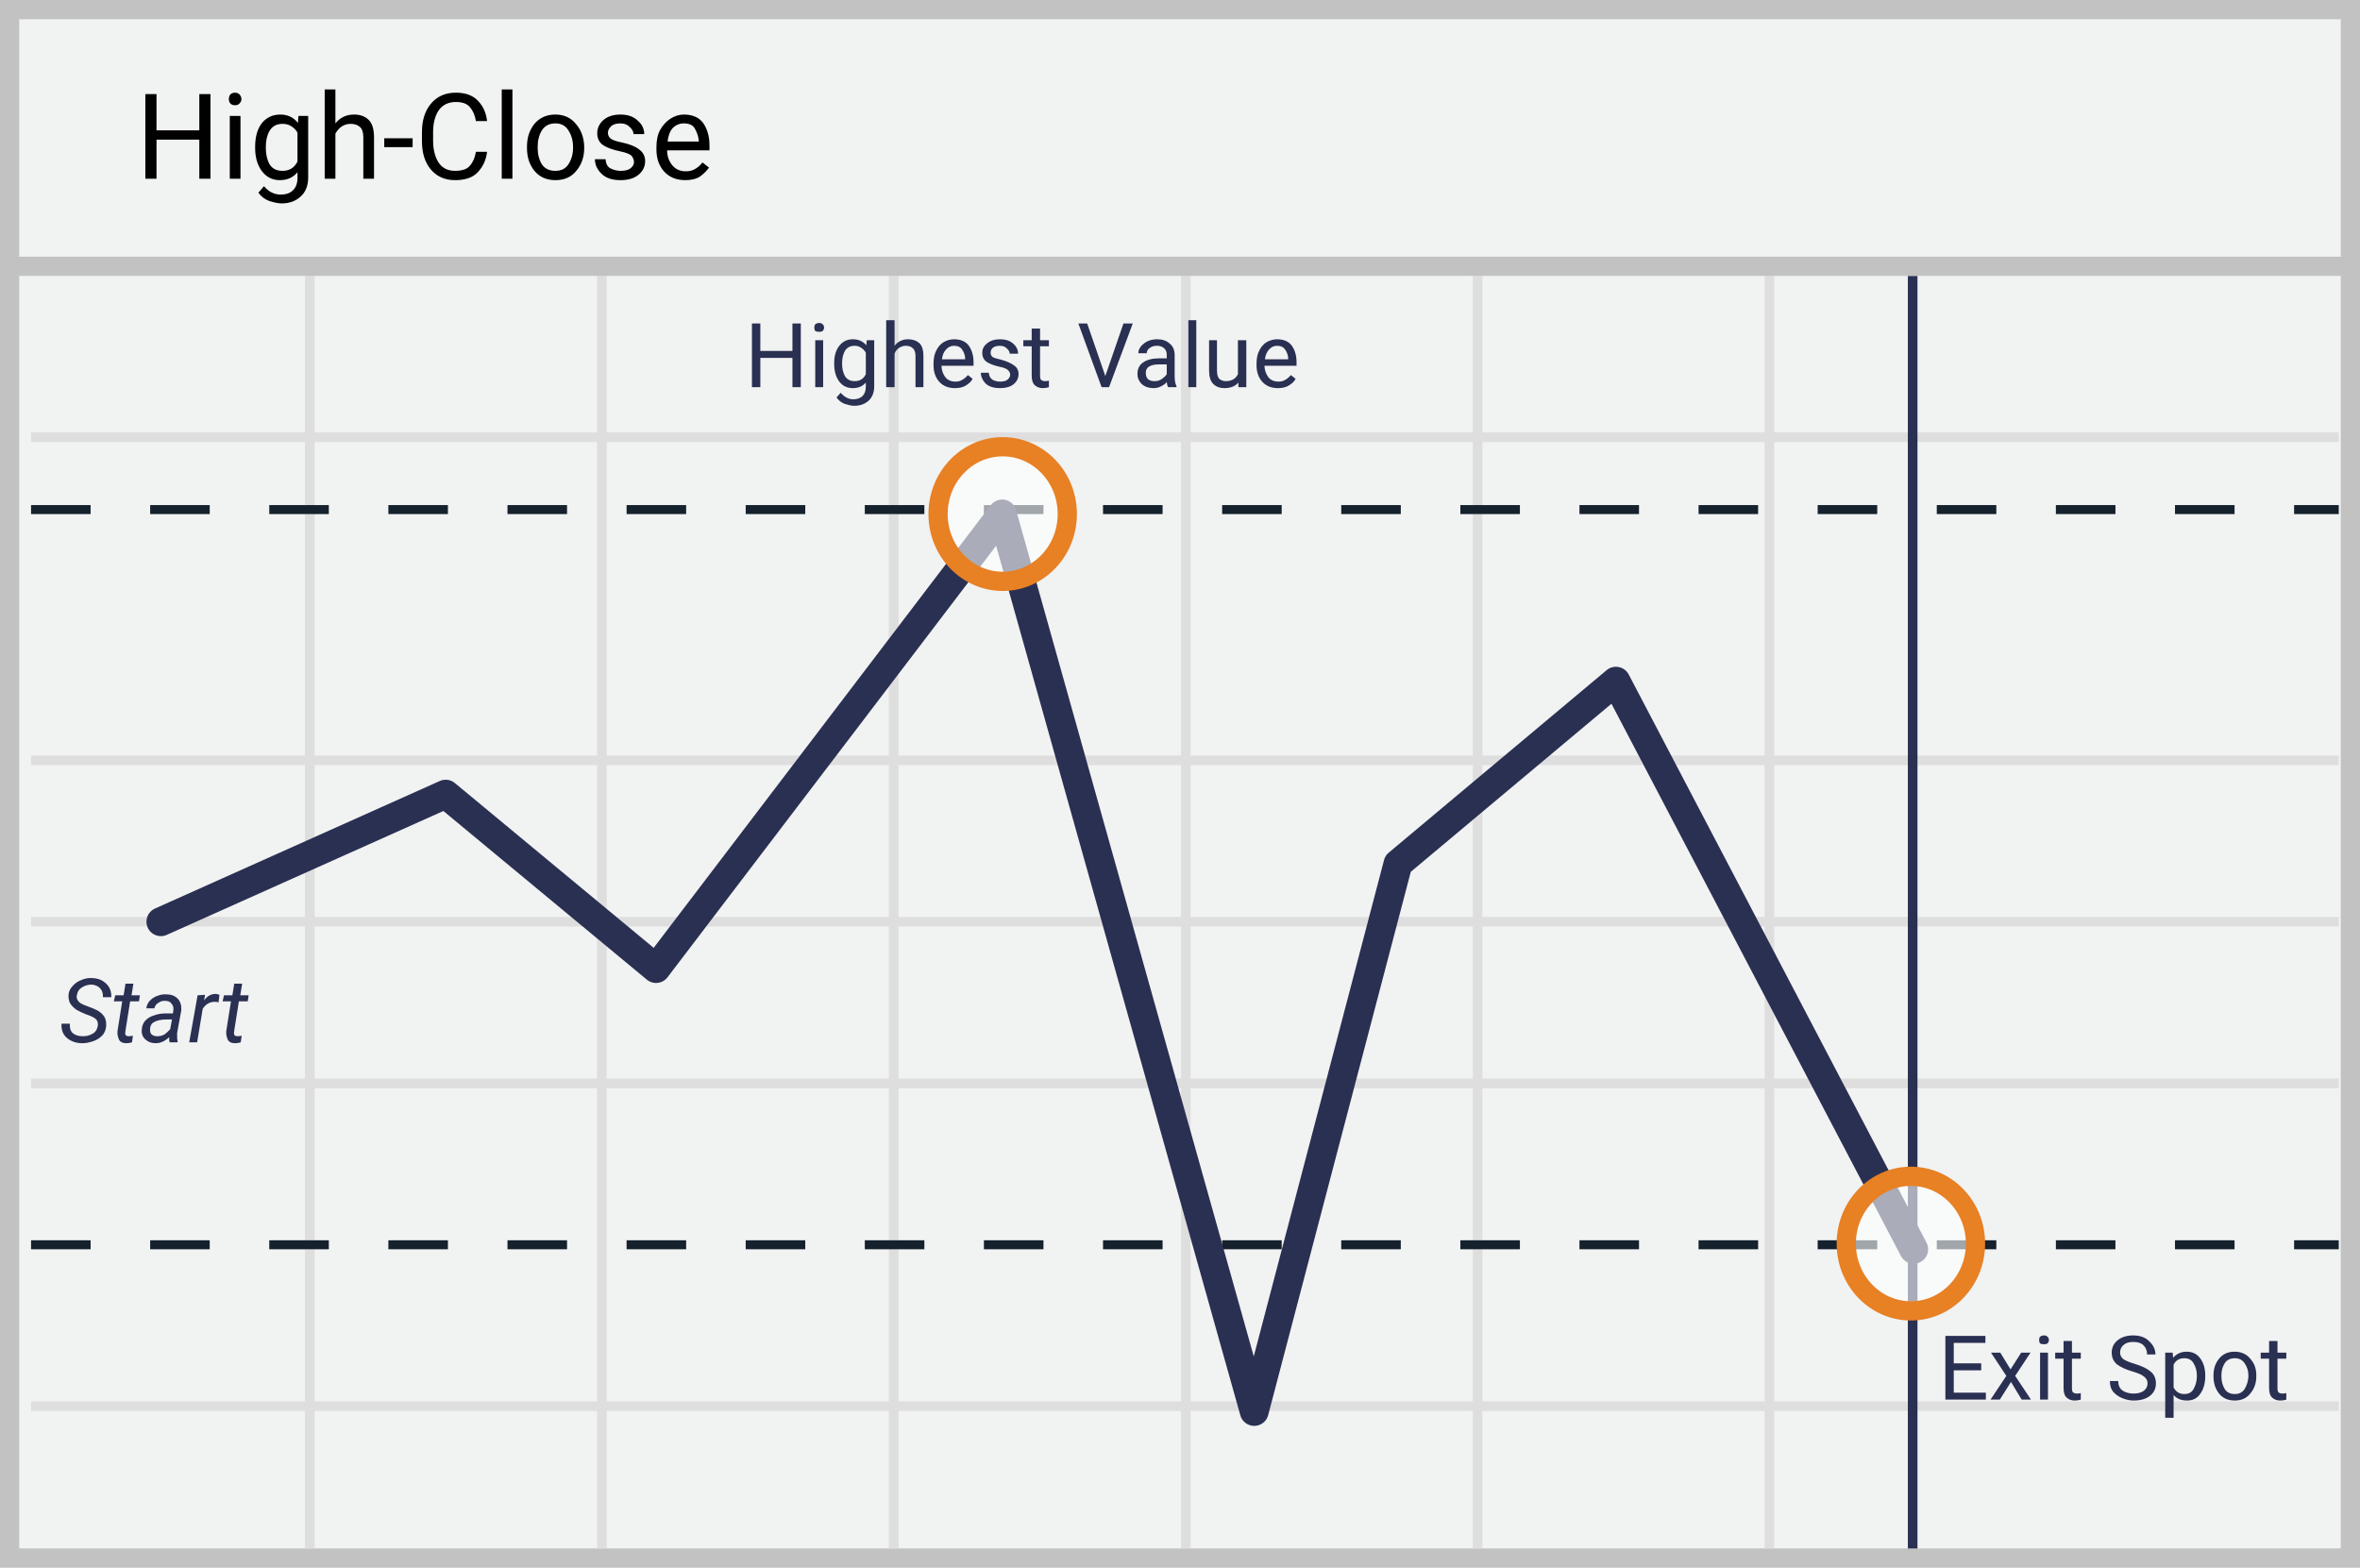
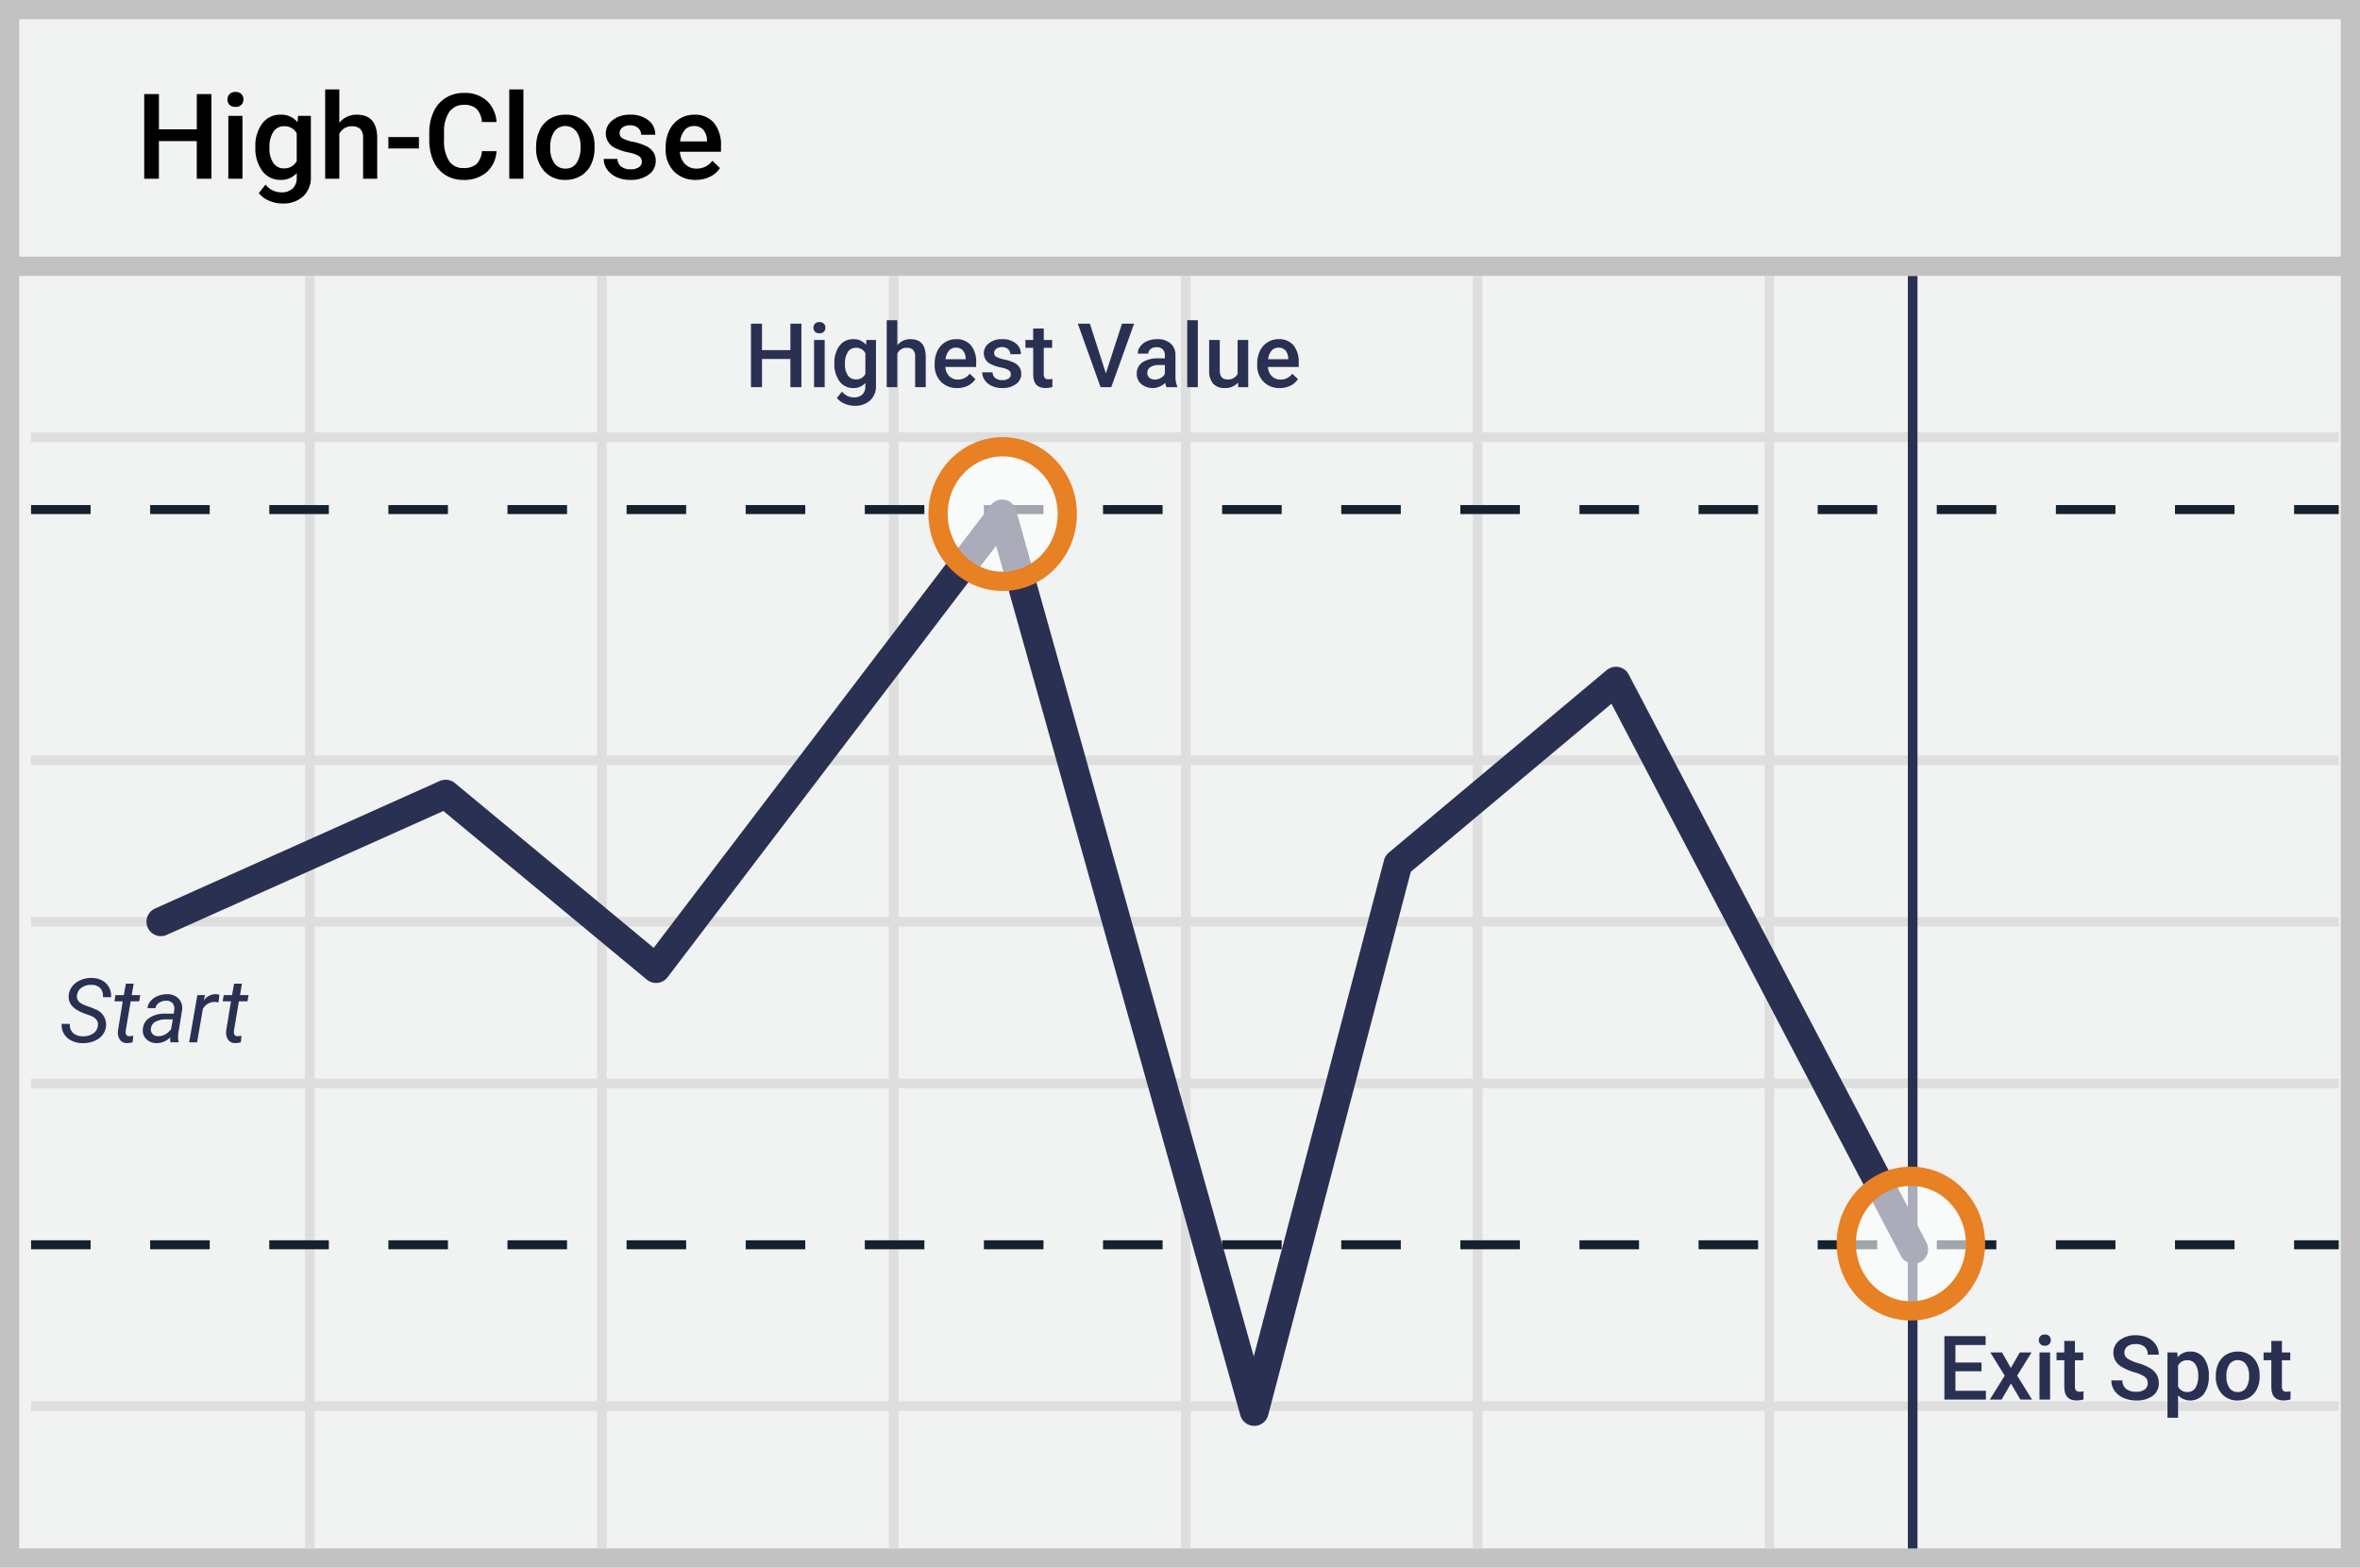
<svg xmlns="http://www.w3.org/2000/svg" id="Layer_1" data-name="Layer 1" viewBox="0 0 79.256 52.646">
  <defs>
-     <style>.cls-1{fill:#f1f2f2;stroke:#c2c2c2}.cls-1,.cls-14{stroke-width:.646px}.cls-14,.cls-2,.cls-4,.cls-7{fill:none}.cls-2{stroke:#dfdede}.cls-2,.cls-4{stroke-width:.323px}.cls-3{fill:#d8d8d8;stroke:#15212d;stroke-width:.302px;stroke-dasharray:2}.cls-4,.cls-7{stroke:#2a3052;stroke-linejoin:round}.cls-10,.cls-5,.cls-6,.cls-8{isolation:isolate}.cls-6{font-size:4px}.cls-10,.cls-6{font-family:Roboto-Medium,Roboto}.cls-7{stroke-linecap:round;stroke-width:.969px}.cls-10,.cls-8{font-size:3px;fill:#2a3052}.cls-8{font-family:Roboto-Italic,Roboto;font-style:italic}.cls-9{letter-spacing:.024em}.cls-11{letter-spacing:-.022em}.cls-12{opacity:.6}.cls-13{fill:#fff}.cls-14{stroke:#e88024}</style>
+     <style>.cls-1{fill:#f1f2f2;stroke:#c2c2c2}.cls-1,.cls-9{stroke-width:.646px}.cls-2,.cls-4,.cls-5,.cls-9{fill:none}.cls-2{stroke:#dfdede}.cls-2,.cls-4{stroke-width:.323px}.cls-3{fill:#d8d8d8;stroke:#15212d;stroke-width:.302px;stroke-dasharray:2}.cls-4,.cls-5{stroke:#2a3052;stroke-linejoin:round}.cls-5{stroke-linecap:round;stroke-width:.969px}.cls-6{fill:#2a3052}.cls-7{opacity:.6}.cls-8{fill:#fff}.cls-9{stroke:#e88024}</style>
  </defs>
-   <g id="Artboard-2">
-     <g id="ends-outside-edited-copy">
+   <g id="Outlined">
+     <g id="high-close">
      <path id="Shape" class="cls-1" d="M.323.323h78.61v52H.323v-52z" />
      <path id="Shape-2" data-name="Shape" class="cls-2" d="M2.04 15.68h77.5M2.04 26.53h77.5M2.04 37.38h77.5M2.04 48.22h77.5M11.4 10.26V53m9.81-42.74V53m9.8-42.74V53m9.81-42.74V53m9.8-42.74V53m9.8-42.74V53M2.04 31.95h77.5" transform="translate(-.997 -.997)" />
      <path id="Shape-3" data-name="Shape" class="cls-3" d="M2.04 18.11h77.5" transform="translate(-.997 -.997)" />
      <path id="Path" class="cls-4" d="M65.23 10.26V53" transform="translate(-.997 -.997)" />
      <path id="Path-2" data-name="Path" class="cls-3" d="M2.04 42.8h77.5" transform="translate(-.997 -.997)" />
      <path id="Shape-4" data-name="Shape" class="cls-1" d="M1.48 9.94H80.1" transform="translate(-.997 -.997)" />
-       <g id="Close-High" class="cls-5">
-         <text class="cls-6" transform="translate(4.553 6.003)">High-Close</text>
+       <path id="High-Close-2" data-name="High-Close" d="M8.097 7h-.492V5.736H6.333V7H5.84V4.156h.494V5.34h1.272V4.156h.492zM9.14 7h-.475V4.887h.475zm-.504-2.662a.252.252 0 0 1 .07-.182.262.262 0 0 1 .198-.072.265.265 0 0 1 .199.072.25.25 0 0 1 .07.182.244.244 0 0 1-.07.179.267.267 0 0 1-.2.07.264.264 0 0 1-.198-.07.246.246 0 0 1-.07-.18zm.937 1.59a1.236 1.236 0 0 1 .232-.786.743.743 0 0 1 .614-.294.696.696 0 0 1 .569.252l.021-.213h.428v2.049a.852.852 0 0 1-.259.656.986.986 0 0 1-.698.24 1.125 1.125 0 0 1-.454-.097.807.807 0 0 1-.337-.253l.224-.285a.678.678 0 0 0 .54.26.524.524 0 0 0 .372-.128.49.49 0 0 0 .137-.376v-.142a.699.699 0 0 1-.547.228.741.741 0 0 1-.606-.295 1.276 1.276 0 0 1-.236-.816zm.473.04a.85.85 0 0 0 .13.502.418.418 0 0 0 .36.182.457.457 0 0 0 .426-.246v-.93a.45.45 0 0 0-.422-.24.42.42 0 0 0-.364.186.953.953 0 0 0-.13.547zm2.346-.85a.743.743 0 0 1 .588-.27q.676 0 .685.771V7h-.474V5.637a.417.417 0 0 0-.095-.31.387.387 0 0 0-.278-.09.457.457 0 0 0-.426.253V7h-.475V4h.475zm2.674.864H14.04V5.6h1.026zm2.607.092a1.027 1.027 0 0 1-.336.71 1.145 1.145 0 0 1-.78.255 1.109 1.109 0 0 1-.598-.161 1.058 1.058 0 0 1-.4-.458 1.653 1.653 0 0 1-.146-.69v-.265a1.665 1.665 0 0 1 .143-.71 1.074 1.074 0 0 1 .409-.472 1.141 1.141 0 0 1 .616-.166 1.097 1.097 0 0 1 .758.256 1.069 1.069 0 0 1 .334.723h-.492a.702.702 0 0 0-.179-.443.59.59 0 0 0-.42-.135.577.577 0 0 0-.496.235 1.175 1.175 0 0 0-.177.69v.252a1.247 1.247 0 0 0 .165.703.548.548 0 0 0 .484.243.639.639 0 0 0 .437-.131.682.682 0 0 0 .186-.436zm.9.926H18.1V4h.474zm.428-1.076a1.246 1.246 0 0 1 .123-.56.899.899 0 0 1 .346-.383.974.974 0 0 1 .512-.133.923.923 0 0 1 .694.275 1.083 1.083 0 0 1 .288.73l.002.112a1.257 1.257 0 0 1-.12.558.888.888 0 0 1-.344.381.981.981 0 0 1-.516.135.917.917 0 0 1-.716-.298 1.14 1.14 0 0 1-.27-.794zm.475.04a.852.852 0 0 0 .135.512.438.438 0 0 0 .375.184.433.433 0 0 0 .374-.187.94.94 0 0 0 .133-.55.84.84 0 0 0-.137-.507.464.464 0 0 0-.744-.003.923.923 0 0 0-.136.552zm3.076.462a.215.215 0 0 0-.105-.194 1.111 1.111 0 0 0-.346-.117 1.782 1.782 0 0 1-.405-.129.54.54 0 0 1-.355-.498.563.563 0 0 1 .23-.457.911.911 0 0 1 .586-.183.948.948 0 0 1 .613.187.595.595 0 0 1 .233.487h-.474a.292.292 0 0 0-.102-.228.39.39 0 0 0-.27-.09.42.42 0 0 0-.254.071.228.228 0 0 0-.099.194.192.192 0 0 0 .092.17 1.262 1.262 0 0 0 .37.122 1.757 1.757 0 0 1 .44.146.62.62 0 0 1 .236.204.52.52 0 0 1 .077.29.55.55 0 0 1-.237.461 1.008 1.008 0 0 1-.619.177 1.093 1.093 0 0 1-.463-.094.762.762 0 0 1-.316-.257.61.61 0 0 1-.113-.354h.46a.334.334 0 0 0 .128.259.493.493 0 0 0 .31.09.48.48 0 0 0 .285-.07.22.22 0 0 0 .098-.187zm1.81.613a.982.982 0 0 1-.73-.284 1.03 1.03 0 0 1-.281-.757v-.059a1.268 1.268 0 0 1 .122-.565.93.93 0 0 1 .343-.388.906.906 0 0 1 .492-.138.83.83 0 0 1 .667.275 1.164 1.164 0 0 1 .235.78v.19h-1.38a.635.635 0 0 0 .174.415.525.525 0 0 0 .386.152.643.643 0 0 0 .531-.264l.256.245a.854.854 0 0 1-.339.294 1.06 1.06 0 0 1-.476.104zm-.056-1.81a.4.4 0 0 0-.316.136.709.709 0 0 0-.153.381h.904v-.035a.577.577 0 0 0-.127-.36.397.397 0 0 0-.308-.122z" transform="translate(-.997 -.997)" />
+       <path id="Shape-5" data-name="Shape" class="cls-5" d="M5.403 30.953l9.564-4.283 7.065 5.856L33.657 17.26l8.464 30.14 4.828-18.394 7.319-6.13 10 19.078" />
+       <path id="Start" class="cls-6" d="M4.285 35.45q.032-.234-.243-.342l-.254-.092-.085-.037q-.428-.195-.4-.548a.573.573 0 0 1 .122-.313.692.692 0 0 1 .283-.21.91.91 0 0 1 .376-.07.75.75 0 0 1 .345.086.555.555 0 0 1 .23.23.625.625 0 0 1 .071.331l-.277-.001a.38.38 0 0 0-.088-.304.394.394 0 0 0-.293-.11.546.546 0 0 0-.335.093.366.366 0 0 0-.156.264q-.029.218.269.33l.218.078.11.047a.551.551 0 0 1 .382.566.565.565 0 0 1-.122.31.68.68 0 0 1-.286.204.987.987 0 0 1-.389.067.814.814 0 0 1-.367-.085.599.599 0 0 1-.253-.231.577.577 0 0 1-.076-.333l.276.002a.363.363 0 0 0 .103.302.465.465 0 0 0 .329.115.587.587 0 0 0 .35-.092.36.36 0 0 0 .16-.256zm1.202-1.419l-.067.384h.288l-.036.21h-.287l-.166.985a.344.344 0 0 0-.001.07.112.112 0 0 0 .124.115.759.759 0 0 0 .13-.015l-.021.221a.721.721 0 0 1-.194.027.277.277 0 0 1-.237-.117.45.45 0 0 1-.061-.305l.16-.981h-.28l.037-.21h.28l.068-.384zM6.722 36a.355.355 0 0 1-.01-.084l.004-.083a.65.65 0 0 1-.463.196.474.474 0 0 1-.34-.132.401.401 0 0 1-.12-.325.488.488 0 0 1 .22-.393.938.938 0 0 1 .542-.141l.277.001.018-.126a.29.29 0 0 0-.055-.225.265.265 0 0 0-.21-.085.409.409 0 0 0-.24.066.284.284 0 0 0-.128.184l-.267.001a.425.425 0 0 1 .109-.246.63.63 0 0 1 .244-.167.79.79 0 0 1 .31-.057.525.525 0 0 1 .385.15.466.466 0 0 1 .115.383l-.129.786-.007.112a.553.553 0 0 0 .018.16L6.992 36zm-.416-.205a.462.462 0 0 0 .241-.06.61.61 0 0 0 .196-.177l.057-.327-.2-.001a.76.76 0 0 0-.385.079.291.291 0 0 0-.15.224.227.227 0 0 0 .051.185.248.248 0 0 0 .19.077zm2.03-1.138l-.124-.013a.454.454 0 0 0-.401.23L7.616 36H7.35l.275-1.585.256-.001-.04.184a.474.474 0 0 1 .398-.215.486.486 0 0 1 .126.022zm.787-.626l-.067.384h.288l-.036.21H9.02l-.166.985a.343.343 0 0 0-.001.07.112.112 0 0 0 .124.115.759.759 0 0 0 .129-.015l-.02.221a.721.721 0 0 1-.194.027.277.277 0 0 1-.237-.117.45.45 0 0 1-.062-.305l.161-.981h-.28l.037-.21h.28l.067-.384z" transform="translate(-.997 -.997)" />
+       <path id="Exit-Spot" class="cls-6" d="M67.542 47.048h-.876v.656h1.024V48h-1.394v-2.133h1.384v.299h-1.014v.589h.877zm.985-.111l.302-.522h.395l-.485.78.501.805h-.392l-.317-.542-.315.542h-.395l.5-.804-.483-.781h.393zM69.845 48h-.356v-1.585h.356zm-.378-1.997a.189.189 0 0 1 .052-.136.196.196 0 0 1 .149-.054.199.199 0 0 1 .15.054.187.187 0 0 1 .052.136.183.183 0 0 1-.053.134.2.2 0 0 1-.149.054.198.198 0 0 1-.149-.054.184.184 0 0 1-.052-.134zm1.212.027v.385h.28v.264h-.28v.884a.195.195 0 0 0 .036.132.166.166 0 0 0 .128.04.548.548 0 0 0 .124-.015v.276a.877.877 0 0 1-.234.033q-.41 0-.41-.452v-.898h-.261v-.264h.26v-.385zm2.447 1.42a.258.258 0 0 0-.098-.216 1.19 1.19 0 0 0-.357-.154 1.723 1.723 0 0 1-.41-.173.547.547 0 0 1-.292-.477.52.52 0 0 1 .21-.425.85.85 0 0 1 .546-.167.922.922 0 0 1 .397.082.652.652 0 0 1 .274.234.6.6 0 0 1 .1.336h-.37a.334.334 0 0 0-.104-.262.432.432 0 0 0-.3-.094.451.451 0 0 0-.282.077.259.259 0 0 0-.1.217.234.234 0 0 0 .108.196 1.249 1.249 0 0 0 .358.152 1.644 1.644 0 0 1 .4.169.636.636 0 0 1 .22.216.565.565 0 0 1 .071.287.508.508 0 0 1-.204.424.886.886 0 0 1-.555.157 1.042 1.042 0 0 1-.425-.085.715.715 0 0 1-.302-.237.59.59 0 0 1-.108-.352h.37a.345.345 0 0 0 .121.282.526.526 0 0 0 .344.1.457.457 0 0 0 .291-.08.253.253 0 0 0 .097-.206zm2.05-.226a.944.944 0 0 1-.167.586.58.58 0 0 1-.866.048v.751h-.356v-2.194h.328l.015.161a.523.523 0 0 1 .426-.19.54.54 0 0 1 .455.216.969.969 0 0 1 .165.6zm-.355-.031a.661.661 0 0 0-.094-.377.307.307 0 0 0-.27-.139.328.328 0 0 0-.314.18v.704a.33.33 0 0 0 .316.184.307.307 0 0 0 .266-.137.728.728 0 0 0 .096-.415zm.59 0a.935.935 0 0 1 .091-.42.674.674 0 0 1 .26-.287.73.73 0 0 1 .384-.1.692.692 0 0 1 .52.206.812.812 0 0 1 .216.548l.002.084a.943.943 0 0 1-.09.419.666.666 0 0 1-.258.285.736.736 0 0 1-.388.101.688.688 0 0 1-.536-.223.856.856 0 0 1-.202-.595zm.355.03a.639.639 0 0 0 .101.384.329.329 0 0 0 .281.138.325.325 0 0 0 .281-.14.705.705 0 0 0 .1-.412.63.63 0 0 0-.103-.381.348.348 0 0 0-.557-.002.692.692 0 0 0-.103.414zm1.865-1.193v.385h.28v.264h-.28v.884a.195.195 0 0 0 .036.132.166.166 0 0 0 .128.04.548.548 0 0 0 .124-.015v.276a.877.877 0 0 1-.234.033q-.41 0-.41-.452v-.898h-.26v-.264h.26v-.385z" transform="translate(-.997 -.997)" />
+       <path id="Highest-Value" class="cls-6" d="M27.91 14h-.369v-.948h-.954V14h-.37v-2.133h.37v.888h.954v-.888h.37zm.782 0h-.356v-1.585h.356zm-.378-1.997a.189.189 0 0 1 .052-.136.196.196 0 0 1 .15-.054.199.199 0 0 1 .149.054.187.187 0 0 1 .052.136.183.183 0 0 1-.052.134.2.2 0 0 1-.15.054.198.198 0 0 1-.149-.054.184.184 0 0 1-.052-.134zm.704 1.193a.927.927 0 0 1 .173-.59.557.557 0 0 1 .46-.22.522.522 0 0 1 .427.189l.016-.16h.321v1.537a.639.639 0 0 1-.194.492.74.74 0 0 1-.524.18.844.844 0 0 1-.34-.072.605.605 0 0 1-.253-.19l.168-.214a.509.509 0 0 0 .405.195.393.393 0 0 0 .28-.096.368.368 0 0 0 .102-.282v-.107a.524.524 0 0 1-.41.171.556.556 0 0 1-.455-.22.957.957 0 0 1-.176-.613zm.354.03a.638.638 0 0 0 .097.376.313.313 0 0 0 .27.137.343.343 0 0 0 .32-.184v-.698a.338.338 0 0 0-.316-.18.314.314 0 0 0-.274.14.714.714 0 0 0-.097.41zm1.76-.638a.557.557 0 0 1 .44-.202q.507 0 .514.578V14h-.356v-1.022a.313.313 0 0 0-.07-.233.29.29 0 0 0-.21-.068.343.343 0 0 0-.319.19V14h-.356v-2.25h.356zm2.012 1.441a.736.736 0 0 1-.549-.213.773.773 0 0 1-.21-.567v-.044a.951.951 0 0 1 .092-.425.697.697 0 0 1 .257-.29.68.68 0 0 1 .369-.104.622.622 0 0 1 .5.206.873.873 0 0 1 .177.585v.143h-1.036a.476.476 0 0 0 .131.31.394.394 0 0 0 .29.115.482.482 0 0 0 .398-.198l.192.183a.64.64 0 0 1-.254.22.796.796 0 0 1-.357.08zm-.042-1.358a.3.3 0 0 0-.237.103.531.531 0 0 0-.115.286h.678v-.027a.433.433 0 0 0-.095-.27.297.297 0 0 0-.231-.092zm1.842.898a.161.161 0 0 0-.078-.145.833.833 0 0 0-.26-.088 1.337 1.337 0 0 1-.303-.096.405.405 0 0 1-.267-.374.422.422 0 0 1 .173-.343.683.683 0 0 1 .44-.137.711.711 0 0 1 .459.14.446.446 0 0 1 .175.365h-.356a.22.22 0 0 0-.076-.17.292.292 0 0 0-.203-.069.315.315 0 0 0-.19.055.17.17 0 0 0-.075.145.144.144 0 0 0 .07.127.947.947 0 0 0 .277.092 1.317 1.317 0 0 1 .33.11.466.466 0 0 1 .176.152.39.39 0 0 1 .058.217.413.413 0 0 1-.177.347.756.756 0 0 1-.464.132.82.82 0 0 1-.347-.07.571.571 0 0 1-.238-.193.458.458 0 0 1-.085-.266h.346a.25.25 0 0 0 .095.195.37.37 0 0 0 .233.068.36.36 0 0 0 .214-.054.166.166 0 0 0 .073-.14zm1.106-1.54v.386h.28v.264h-.28v.884a.195.195 0 0 0 .036.132.166.166 0 0 0 .128.04.548.548 0 0 0 .125-.015v.276a.877.877 0 0 1-.234.033q-.41 0-.41-.452v-.898h-.261v-.264h.26v-.385zm2.085 1.507l.542-1.669h.407L38.316 14h-.358l-.765-2.133h.406zm2.034.464a.55.55 0 0 1-.04-.148.599.599 0 0 1-.806.041.436.436 0 0 1-.151-.337.45.45 0 0 1 .188-.389.912.912 0 0 1 .538-.135h.219v-.104a.278.278 0 0 0-.07-.197.273.273 0 0 0-.209-.074.314.314 0 0 0-.199.06.188.188 0 0 0-.077.155h-.356a.395.395 0 0 1 .086-.244.576.576 0 0 1 .235-.178.826.826 0 0 1 .332-.064.665.665 0 0 1 .444.14.499.499 0 0 1 .17.393v.715a.81.81 0 0 0 .06.341V14zm-.39-.256a.405.405 0 0 0 .198-.052.343.343 0 0 0 .14-.137v-.3h-.192a.525.525 0 0 0-.298.07.223.223 0 0 0-.1.195.208.208 0 0 0 .069.163.264.264 0 0 0 .182.06zm1.445.256h-.356v-2.25h.356zm1.348-.155a.552.552 0 0 1-.446.184.492.492 0 0 1-.39-.15.642.642 0 0 1-.132-.437v-1.027h.356v1.023q0 .301.25.301a.352.352 0 0 0 .35-.186v-1.138h.356V14h-.335zm1.405.184a.736.736 0 0 1-.549-.213.773.773 0 0 1-.21-.567v-.044a.951.951 0 0 1 .091-.425.697.697 0 0 1 .257-.29.68.68 0 0 1 .37-.104.622.622 0 0 1 .5.206.873.873 0 0 1 .176.585v.143h-1.035a.476.476 0 0 0 .13.31.394.394 0 0 0 .29.115.482.482 0 0 0 .399-.198l.191.183a.64.64 0 0 1-.254.22.796.796 0 0 1-.356.08zm-.043-1.358a.3.3 0 0 0-.236.103.531.531 0 0 0-.115.286h.678v-.027a.433.433 0 0 0-.095-.27.297.297 0 0 0-.232-.092z" transform="translate(-.997 -.997)" />
+       <g id="Group" class="cls-7">
+         <ellipse id="Oval" class="cls-8" cx="64.173" cy="41.763" rx="2.17" ry="2.26" />
      </g>
-       <path id="Shape-5" data-name="Shape" class="cls-7" d="M5.403 30.953l9.564-4.283 7.065 5.856L33.657 17.26l8.464 30.14 4.828-18.394 7.319-6.13 10 19.078" />
-       <g id="Start" class="cls-5">
-         <text class="cls-8" transform="translate(2.003 35.003)">Sta<tspan class="cls-9" x="4.305" y="0">r</tspan>
-           <tspan x="5.377" y="0">t</tspan>
-         </text>
+       <ellipse id="Oval-2" data-name="Oval" class="cls-9" cx="64.173" cy="41.763" rx="2.17" ry="2.26" />
+       <g id="Group-2" data-name="Group" class="cls-7">
+         <ellipse id="Oval-3" data-name="Oval" class="cls-8" cx="33.673" cy="17.263" rx="2.17" ry="2.26" />
      </g>
-       <g id="Exit-Spot" class="cls-5">
-         <text class="cls-10" transform="translate(65.082 47.003)">Exit Spot</text>
-       </g>
-       <g id="Highest-Value" class="cls-5">
-         <text class="cls-10" transform="translate(25.003 13.003)">Highest <tspan class="cls-11" x="11.166" y="0">V</tspan>
-           <tspan x="13.04" y="0">alue</tspan>
-         </text>
-       </g>
-       <g id="Group" class="cls-12">
-         <ellipse id="Oval" class="cls-13" cx="64.173" cy="41.763" rx="2.17" ry="2.26" />
-       </g>
-       <ellipse id="Oval-2" data-name="Oval" class="cls-14" cx="64.173" cy="41.763" rx="2.17" ry="2.26" />
-       <g id="Group-2" data-name="Group" class="cls-12">
-         <ellipse id="Oval-3" data-name="Oval" class="cls-13" cx="33.673" cy="17.263" rx="2.17" ry="2.26" />
-       </g>
-       <ellipse id="Oval-4" data-name="Oval" class="cls-14" cx="33.673" cy="17.263" rx="2.17" ry="2.26" />
+       <ellipse id="Oval-4" data-name="Oval" class="cls-9" cx="33.673" cy="17.263" rx="2.17" ry="2.26" />
    </g>
  </g>
</svg>
